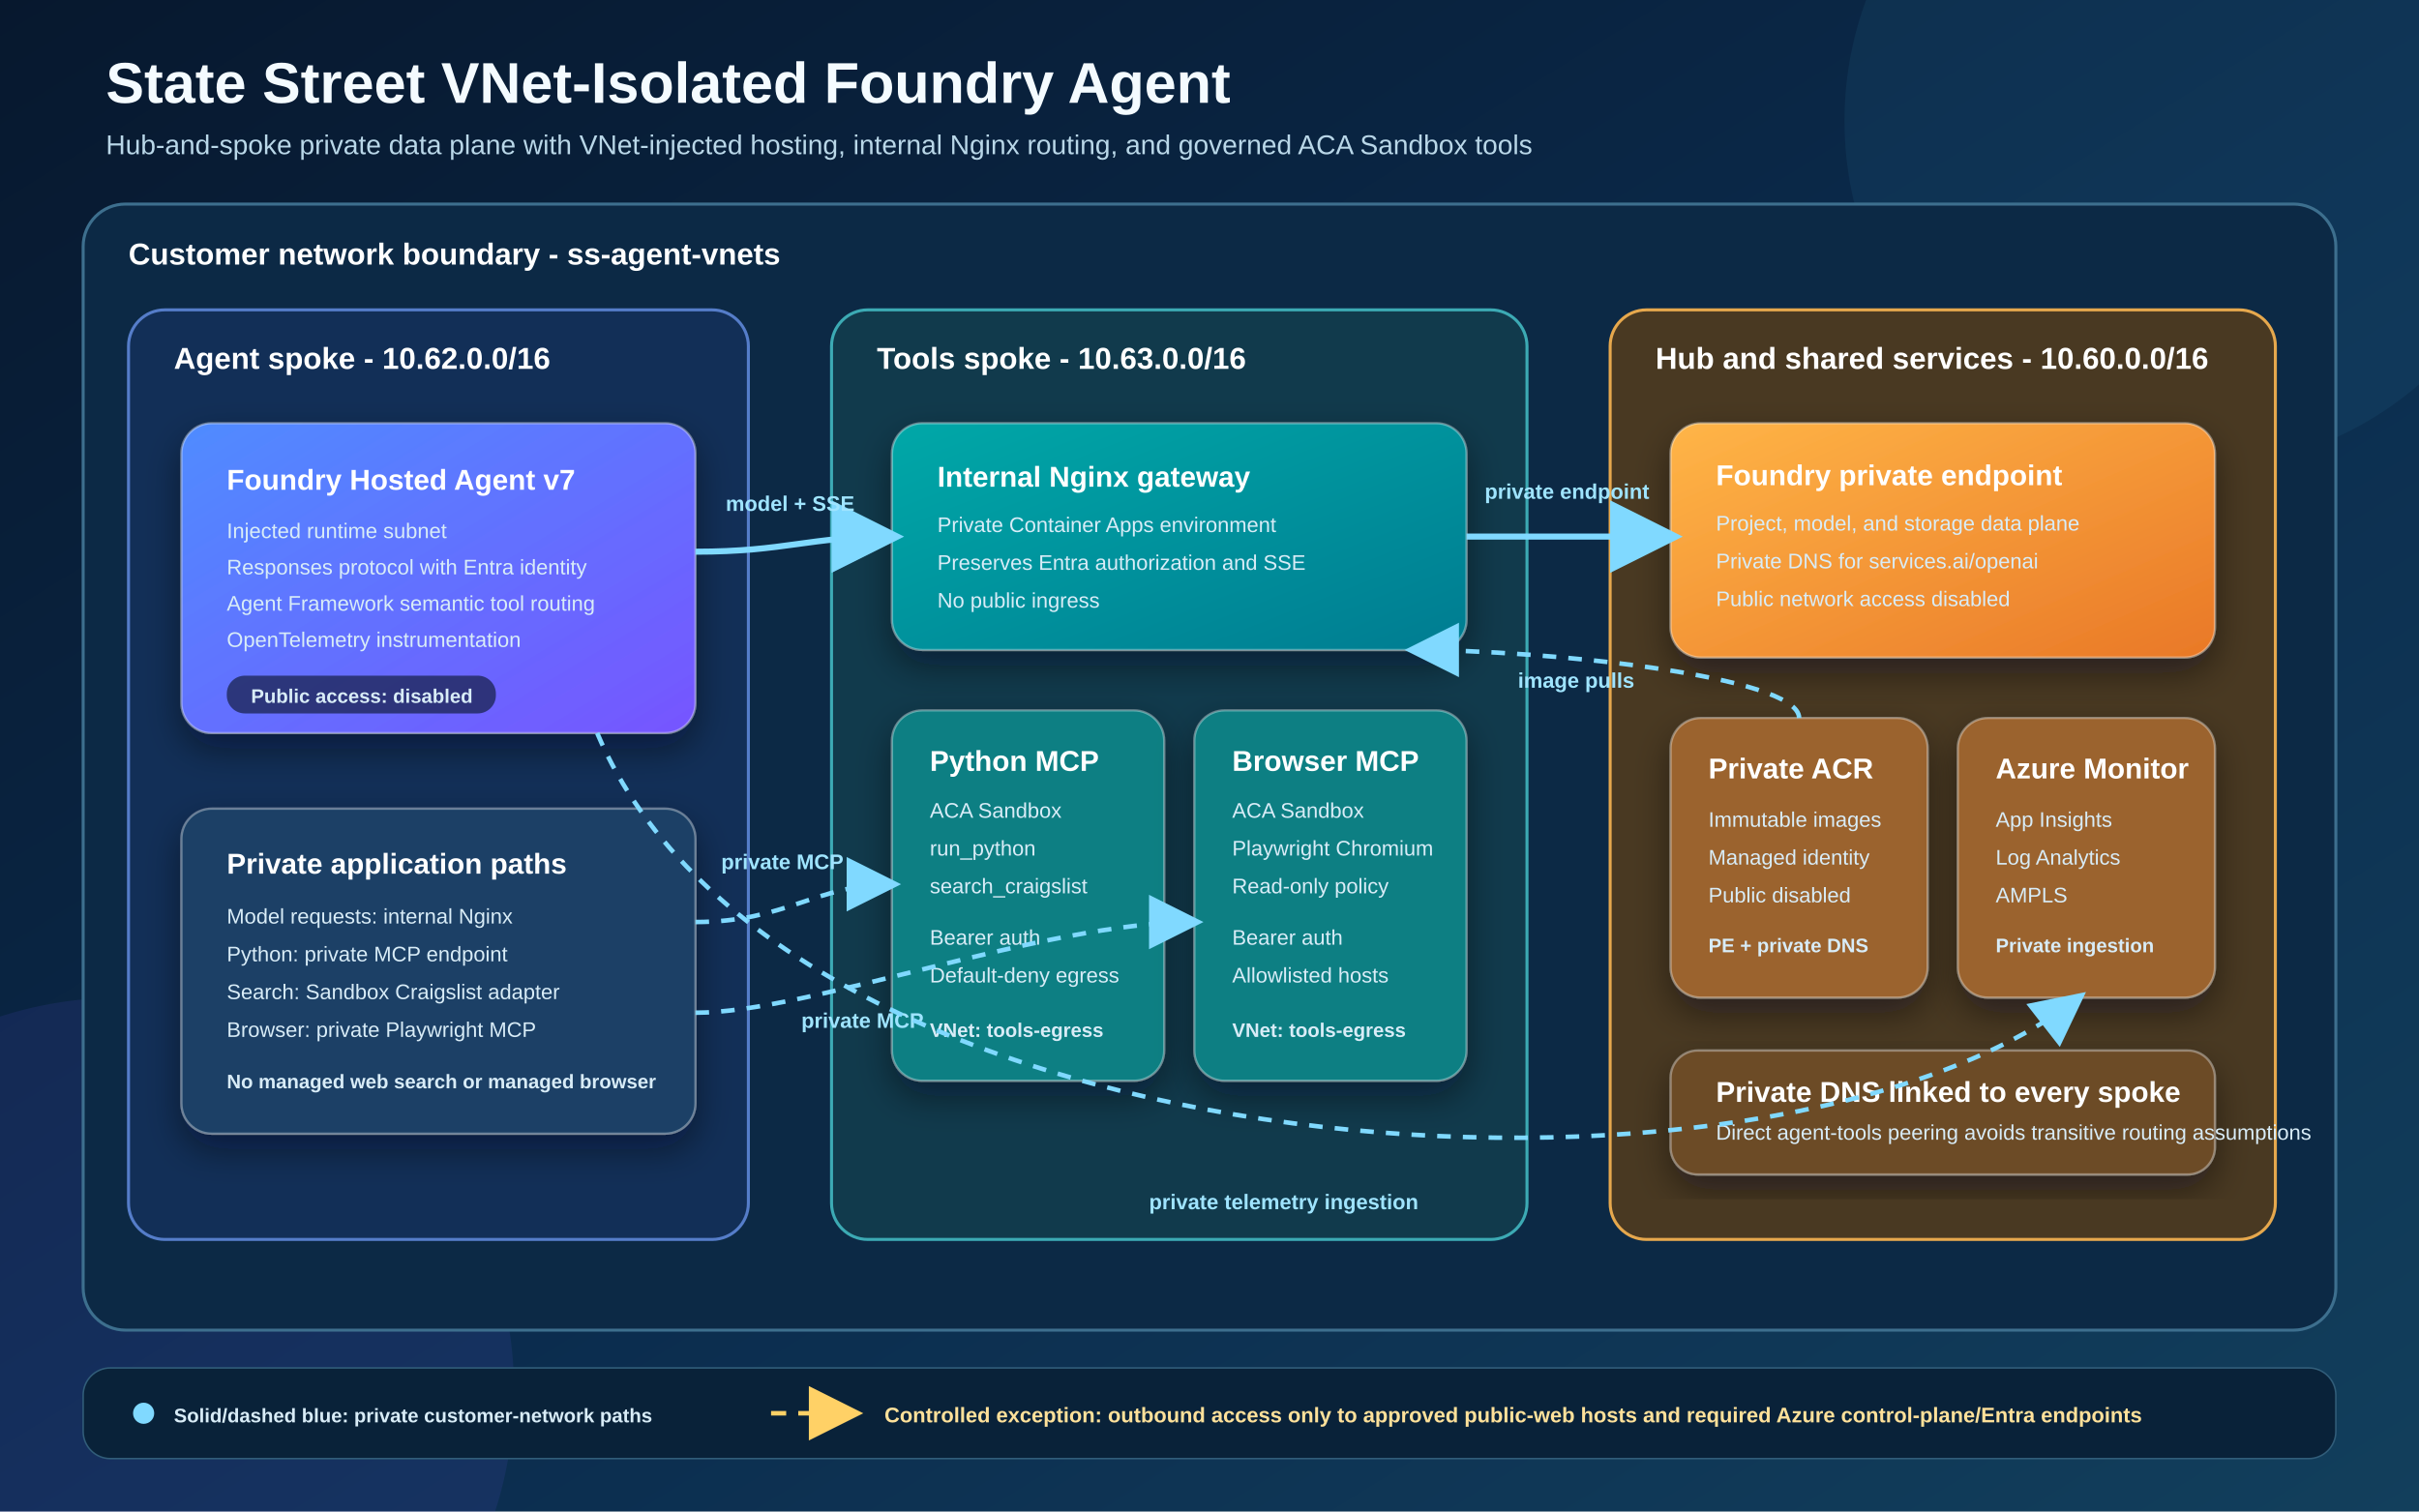
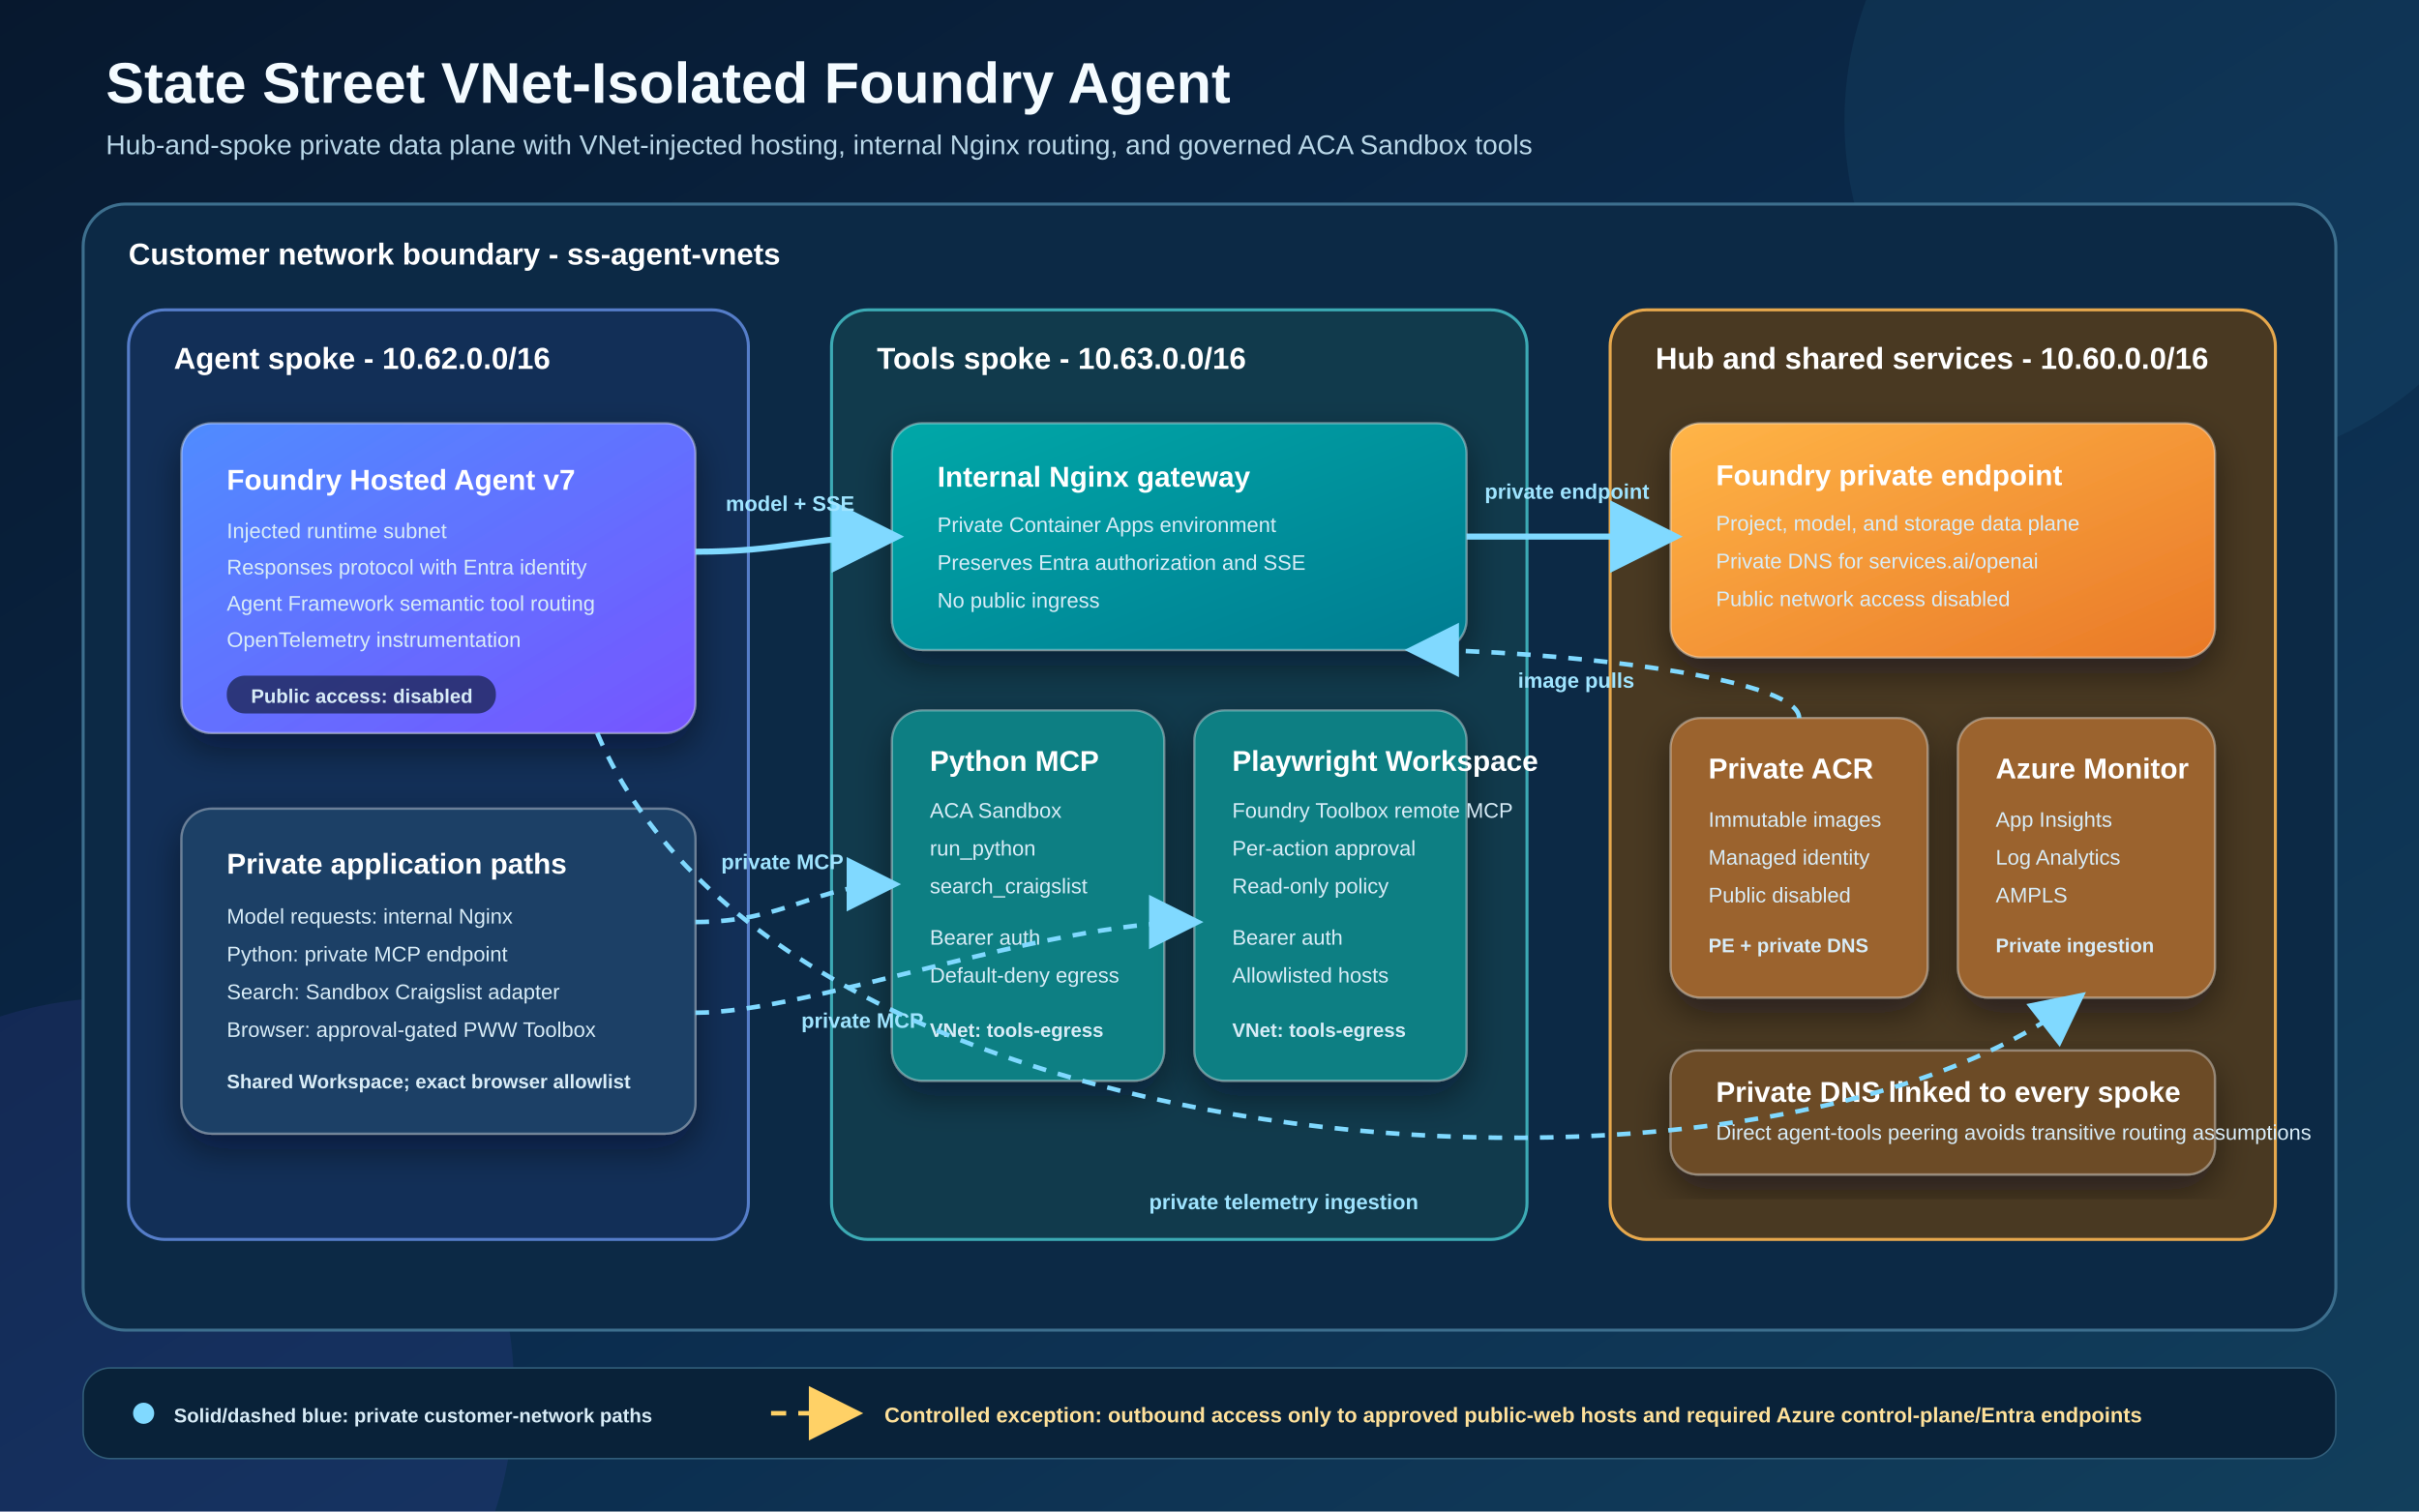
<svg xmlns="http://www.w3.org/2000/svg" width="1600" height="1000" viewBox="0 0 1600 1000" role="img" aria-labelledby="title desc">
  <defs>
    <linearGradient id="bg" x1="0" y1="0" x2="1" y2="1">
      <stop offset="0" stop-color="#07182e" />
      <stop offset="0.55" stop-color="#0b2c4e" />
      <stop offset="1" stop-color="#123f5c" />
    </linearGradient>
    <linearGradient id="agent" x1="0" y1="0" x2="1" y2="1">
      <stop offset="0" stop-color="#4f8cff" />
      <stop offset="1" stop-color="#7655ff" />
    </linearGradient>
    <linearGradient id="tools" x1="0" y1="0" x2="1" y2="1">
      <stop offset="0" stop-color="#00a8a8" />
      <stop offset="1" stop-color="#007c91" />
    </linearGradient>
    <linearGradient id="hub" x1="0" y1="0" x2="1" y2="1">
      <stop offset="0" stop-color="#ffb547" />
      <stop offset="1" stop-color="#e97827" />
    </linearGradient>
    <filter id="shadow" x="-20%" y="-20%" width="140%" height="140%">
      <feDropShadow dx="0" dy="10" stdDeviation="12" flood-color="#00101d" flood-opacity="0.45" />
    </filter>
    <marker id="arrow" markerWidth="12" markerHeight="12" refX="10" refY="6" orient="auto">
      <path d="M0,0 L12,6 L0,12 z" fill="#80d9ff" />
    </marker>
    <marker id="arrowPublic" markerWidth="12" markerHeight="12" refX="10" refY="6" orient="auto">
      <path d="M0,0 L12,6 L0,12 z" fill="#ffd166" />
    </marker>
    <style>
      .title { font: 700 38px "Segoe UI", Arial, sans-serif; fill: #f4fbff; }
      .subtitle { font: 400 18px "Segoe UI", Arial, sans-serif; fill: #b9d7e8; }
      .zone-title { font: 700 20px "Segoe UI", Arial, sans-serif; fill: #ffffff; }
      .box-title { font: 700 19px "Segoe UI", Arial, sans-serif; fill: #ffffff; }
      .box-copy { font: 400 14px "Segoe UI", Arial, sans-serif; fill: #d8ecf7; }
      .small { font: 600 13px "Segoe UI", Arial, sans-serif; fill: #d8ecf7; }
      .label { font: 600 14px "Segoe UI", Arial, sans-serif; fill: #9fe4ff; }
      .public-label { font: 600 14px "Segoe UI", Arial, sans-serif; fill: #ffe19a; }
      .zone { fill: #0c2945; stroke: #3d6f8e; stroke-width: 2; }
      .card { stroke: rgba(255,255,255,0.35); stroke-width: 1.5; filter: url(#shadow); }
      .flow { fill: none; stroke: #80d9ff; stroke-width: 4; marker-end: url(#arrow); }
      .flow-dashed { fill: none; stroke: #80d9ff; stroke-width: 3; stroke-dasharray: 9 8; marker-end: url(#arrow); }
      .public-flow { fill: none; stroke: #ffd166; stroke-width: 3; stroke-dasharray: 10 8; marker-end: url(#arrowPublic); }
    </style>
  </defs>
  <rect width="1600" height="1000" fill="url(#bg)" />
  <circle cx="1450" cy="80" r="230" fill="#2d7da0" opacity="0.12" />
  <circle cx="80" cy="920" r="260" fill="#7259ff" opacity="0.1" />
  <text x="70" y="68" class="title">State Street VNet-Isolated Foundry Agent</text>
  <text x="70" y="102" class="subtitle">Hub-and-spoke private data plane with VNet-injected hosting, internal Nginx routing, and governed ACA Sandbox tools</text>
  <rect x="55" y="135" width="1490" height="745" rx="28" class="zone" />
  <text x="85" y="175" class="zone-title">Customer network boundary - ss-agent-vnets</text>
  <rect x="85" y="205" width="410" height="615" rx="24" fill="#122f57" stroke="#557dc9" stroke-width="2" />
  <text x="115" y="244" class="zone-title">Agent spoke - 10.62.0.0/16</text>
  <rect x="120" y="280" width="340" height="205" rx="20" fill="url(#agent)" class="card" />
  <text x="150" y="324" class="box-title">Foundry Hosted Agent v7</text>
  <text x="150" y="356" class="box-copy">Injected runtime subnet</text>
  <text x="150" y="380" class="box-copy">Responses protocol with Entra identity</text>
  <text x="150" y="404" class="box-copy">Agent Framework semantic tool routing</text>
  <text x="150" y="428" class="box-copy">OpenTelemetry instrumentation</text>
  <rect x="150" y="447" width="178" height="25" rx="12" fill="#19234f" opacity="0.75" />
  <text x="166" y="465" class="small">Public access: disabled</text>
  <rect x="120" y="535" width="340" height="215" rx="20" fill="#1b4166" class="card" />
  <text x="150" y="578" class="box-title">Private application paths</text>
  <text x="150" y="611" class="box-copy">Model requests: internal Nginx</text>
  <text x="150" y="636" class="box-copy">Python: private MCP endpoint</text>
  <text x="150" y="661" class="box-copy">Search: Sandbox Craigslist adapter</text>
-   <text x="150" y="686" class="box-copy">Browser: private Playwright MCP</text>
-   <text x="150" y="720" class="small">No managed web search or managed browser</text>
+   <text x="150" y="686" class="box-copy">Browser: approval-gated PWW Toolbox</text>
+   <text x="150" y="720" class="small">Shared Workspace; exact browser allowlist</text>
  <rect x="550" y="205" width="460" height="615" rx="24" fill="#113a4c" stroke="#3caab4" stroke-width="2" />
  <text x="580" y="244" class="zone-title">Tools spoke - 10.63.0.0/16</text>
  <rect x="590" y="280" width="380" height="150" rx="20" fill="url(#tools)" class="card" />
  <text x="620" y="322" class="box-title">Internal Nginx gateway</text>
  <text x="620" y="352" class="box-copy">Private Container Apps environment</text>
  <text x="620" y="377" class="box-copy">Preserves Entra authorization and SSE</text>
  <text x="620" y="402" class="box-copy">No public ingress</text>
  <rect x="590" y="470" width="180" height="245" rx="20" fill="#087f83" class="card" />
  <text x="615" y="510" class="box-title">Python MCP</text>
  <text x="615" y="541" class="box-copy">ACA Sandbox</text>
  <text x="615" y="566" class="box-copy">run_python</text>
  <text x="615" y="591" class="box-copy">search_craigslist</text>
  <text x="615" y="625" class="box-copy">Bearer auth</text>
  <text x="615" y="650" class="box-copy">Default-deny egress</text>
  <text x="615" y="686" class="small">VNet: tools-egress</text>
  <rect x="790" y="470" width="180" height="245" rx="20" fill="#087f83" class="card" />
-   <text x="815" y="510" class="box-title">Browser MCP</text>
-   <text x="815" y="541" class="box-copy">ACA Sandbox</text>
-   <text x="815" y="566" class="box-copy">Playwright Chromium</text>
+   <text x="815" y="510" class="box-title">Playwright Workspace</text>
+   <text x="815" y="541" class="box-copy">Foundry Toolbox remote MCP</text>
+   <text x="815" y="566" class="box-copy">Per-action approval</text>
  <text x="815" y="591" class="box-copy">Read-only policy</text>
  <text x="815" y="625" class="box-copy">Bearer auth</text>
  <text x="815" y="650" class="box-copy">Allowlisted hosts</text>
  <text x="815" y="686" class="small">VNet: tools-egress</text>
  <rect x="1065" y="205" width="440" height="615" rx="24" fill="#493922" stroke="#e6a84d" stroke-width="2" />
  <text x="1095" y="244" class="zone-title">Hub and shared services - 10.60.0.0/16</text>
  <rect x="1105" y="280" width="360" height="155" rx="20" fill="url(#hub)" class="card" />
  <text x="1135" y="321" class="box-title">Foundry private endpoint</text>
  <text x="1135" y="351" class="box-copy">Project, model, and storage data plane</text>
  <text x="1135" y="376" class="box-copy">Private DNS for services.ai/openai</text>
  <text x="1135" y="401" class="box-copy">Public network access disabled</text>
  <rect x="1105" y="475" width="170" height="185" rx="20" fill="#9b632d" class="card" />
  <text x="1130" y="515" class="box-title">Private ACR</text>
  <text x="1130" y="547" class="box-copy">Immutable images</text>
  <text x="1130" y="572" class="box-copy">Managed identity</text>
  <text x="1130" y="597" class="box-copy">Public disabled</text>
  <text x="1130" y="630" class="small">PE + private DNS</text>
  <rect x="1295" y="475" width="170" height="185" rx="20" fill="#9b632d" class="card" />
  <text x="1320" y="515" class="box-title">Azure Monitor</text>
  <text x="1320" y="547" class="box-copy">App Insights</text>
  <text x="1320" y="572" class="box-copy">Log Analytics</text>
  <text x="1320" y="597" class="box-copy">AMPLS</text>
  <text x="1320" y="630" class="small">Private ingestion</text>
  <rect x="1105" y="695" width="360" height="82" rx="18" fill="#6c4b28" class="card" />
  <text x="1135" y="729" class="box-title">Private DNS linked to every spoke</text>
  <text x="1135" y="754" class="box-copy">Direct agent-tools peering avoids transitive routing assumptions</text>
  <path d="M460 365 C520 365 535 355 590 355" class="flow" />
  <text x="480" y="338" class="label">model + SSE</text>
  <path d="M970 355 C1035 355 1040 355 1105 355" class="flow" />
  <text x="982" y="330" class="label">private endpoint</text>
  <path d="M460 610 C520 610 540 585 590 585" class="flow-dashed" />
  <text x="477" y="575" class="label">private MCP</text>
  <path d="M460 670 C535 670 690 610 790 610" class="flow-dashed" />
  <text x="530" y="680" class="label">private MCP</text>
  <path d="M1190 475 C1190 447 1020 430 935 430" class="flow-dashed" />
  <text x="1004" y="455" class="label">image pulls</text>
  <path d="M395 485 C520 780 1170 820 1375 660" class="flow-dashed" />
  <text x="760" y="800" class="label">private telemetry ingestion</text>
  <rect x="55" y="905" width="1490" height="60" rx="18" fill="#092239" stroke="#315d79" />
  <circle cx="95" cy="935" r="7" fill="#80d9ff" />
  <text x="115" y="941" class="small">Solid/dashed blue: private customer-network paths</text>
  <path d="M510 935 L565 935" class="public-flow" />
  <text x="585" y="941" class="public-label">Controlled exception: outbound access only to approved public-web hosts and required Azure control-plane/Entra endpoints</text>
</svg>
